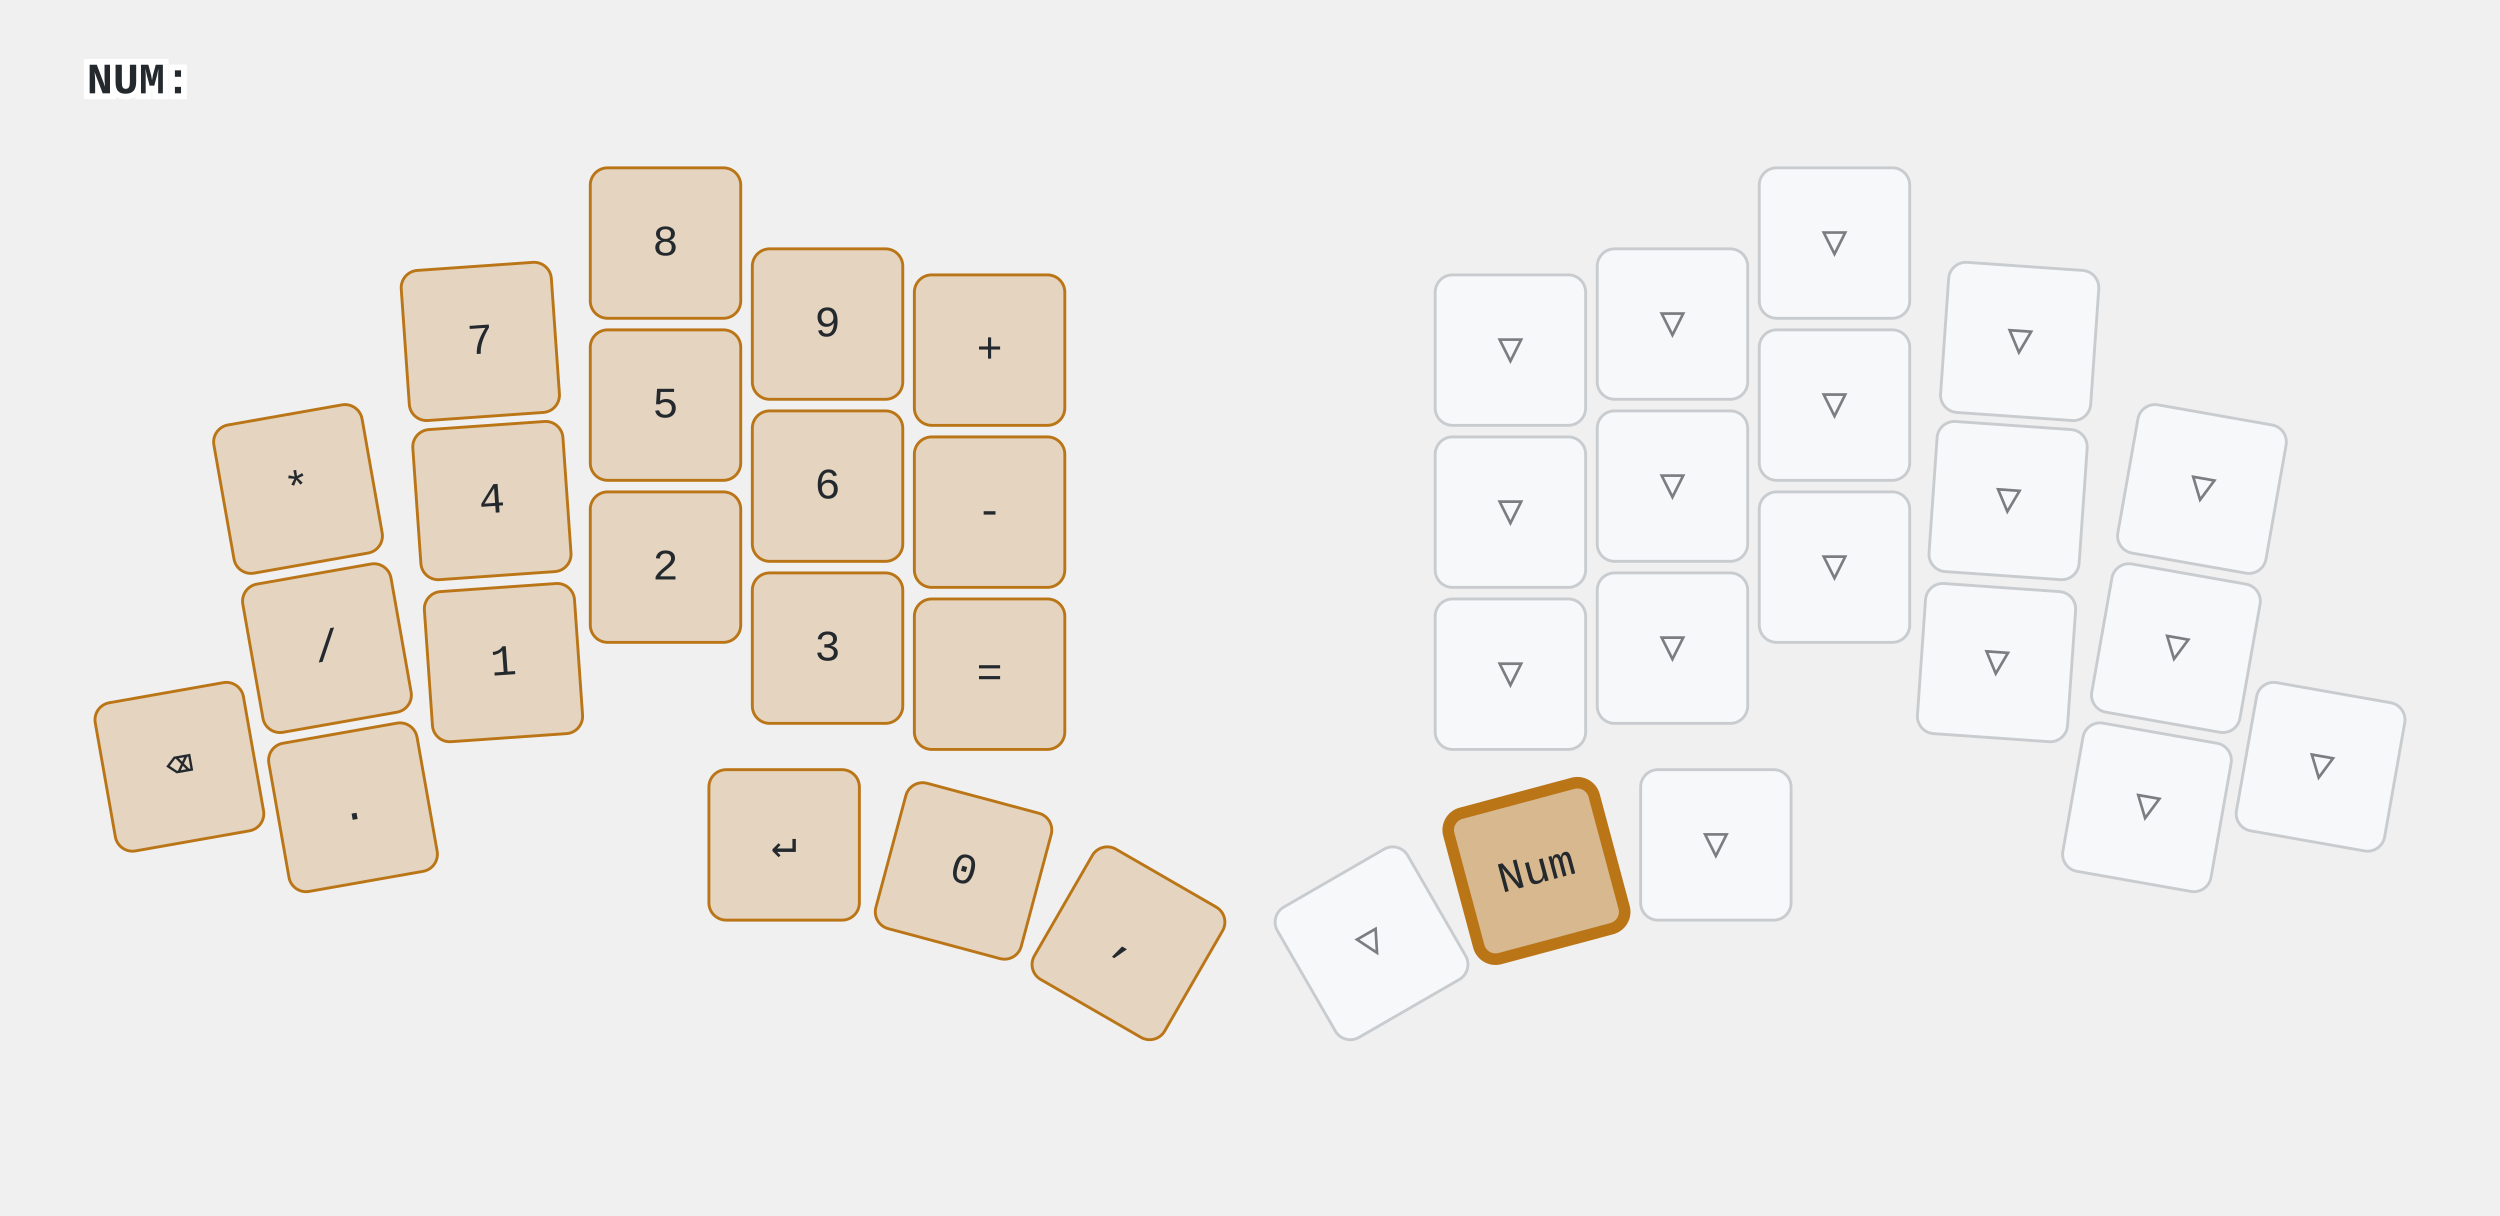
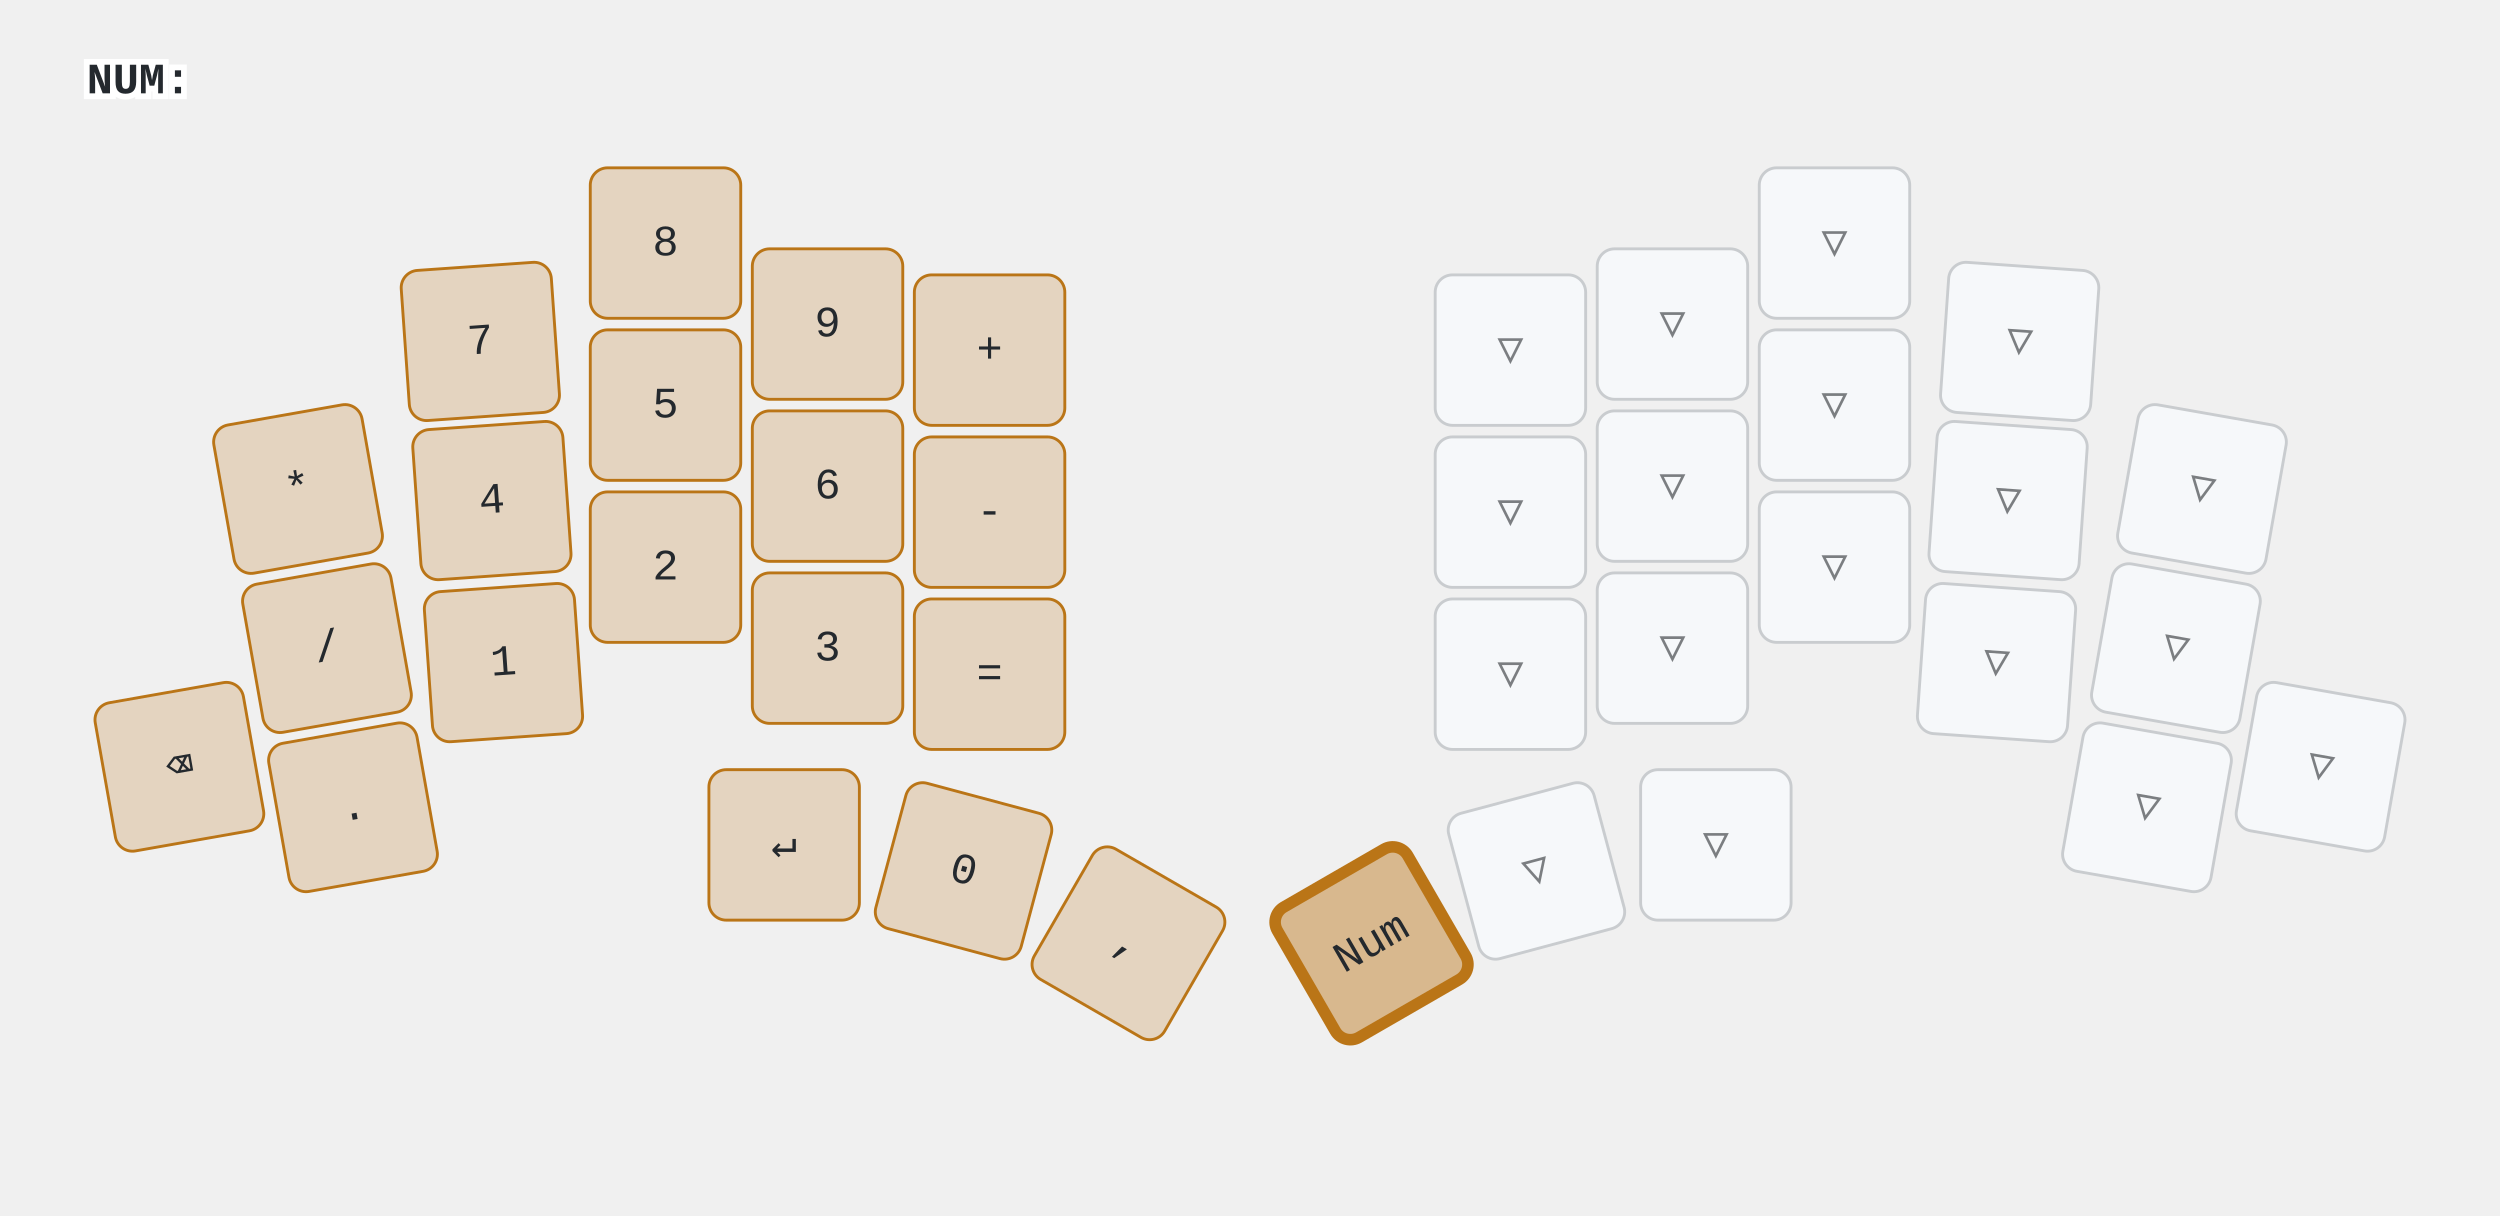
<svg xmlns="http://www.w3.org/2000/svg" width="1728" height="840" viewBox="0 0 864 420" class="keymap">
  <style>/* inherit to force styles through use tags */
svg path {
    fill: inherit;
}

/* font and background color specifications */
svg.keymap {
    font-family: SFMono-Regular,Consolas,Liberation Mono,Menlo,monospace;
    font-size: 14px;
    font-kerning: normal;
    text-rendering: optimizeLegibility;
    fill: #24292e;
}

/* default key styling */
rect.key {
    fill: #f6f8fa;
}

rect.key, rect.combo {
    stroke: #c9cccf;
    stroke-width: 1;
}

/* default key side styling, only used is draw_key_sides is set */
rect.side {
    filter: brightness(90%);
}

/* color accent for combo boxes */
rect.combo, rect.combo-separate {
    fill: #cdf;
}

/* color accent for held keys */
rect.held, rect.combo.held {
    fill: #fdd;
}

/* color accent for ghost (optional) keys */
rect.ghost, rect.combo.ghost {
    stroke-dasharray: 4, 4;
    stroke-width: 2;
}

text {
    text-anchor: middle;
    dominant-baseline: middle;
}

/* styling for layer labels */
text.label {
    font-weight: bold;
    text-anchor: start;
    stroke: white;
    stroke-width: 4;
    paint-order: stroke;
}

/* styling for optional footer */
text.footer {
    text-anchor: end;
    dominant-baseline: auto;
    stroke: white;
    stroke-width: 4;
    paint-order: stroke;
}

/* styling for combo tap, and key non-tap label text */
text.combo, text.hold, text.shifted, text.left, text.right {
    font-size: 11px;
}

text.hold {
    text-anchor: middle;
    dominant-baseline: auto;
}

text.shifted {
    text-anchor: middle;
    dominant-baseline: hanging;
}

text.left {
    text-anchor: start;
}

text.right {
    text-anchor: end;
}

text.layer-activator {
    text-decoration: underline;
}

/* styling for hold/shifted label text in combo box */
text.combo.hold, text.combo.shifted, text.combo.left, text.combo.right {
    font-size: 8px;
}

/* lighter symbol for transparent keys */
text.trans {
    fill: #7b7e81;
}

/* styling for combo dendrons */
path.combo {
    stroke-width: 1;
    stroke: gray;
    fill: none;
}

/* Start Tabler Icons Cleanup */
/* cannot use height/width with glyphs */
.icon-tabler &gt; path {
    fill: inherit;
    stroke: inherit;
    stroke-width: 2;
}
/* hide tabler's default box */
.icon-tabler &gt; path[stroke="none"][fill="none"] {
    visibility: hidden;
}
/* End Tabler Icons Cleanup */

@media (prefers-color-scheme: dark) {
svg.keymap { fill: #d1d6db; }
rect.key { fill: #3f4750; }
rect.key, rect.combo { stroke: #60666c; }
rect.combo, rect.combo-separate { fill: #1f3d7a; }
rect.held, rect.combo.held { fill: #854747; }
text.label, text.footer { stroke: black; }
text.trans { fill: #7e8184; }
path.combo { stroke: #7f7f7f; }

}

rect.key { stroke-width: 1; }
text { font-size: 15px; }
text.hold, text.shifted { font-size: 10px; }
rect.combo { fill: #7F77DD; fill-opacity: .35; stroke: #7F77DD; }

.layer-NAV rect.key.lay { fill: #378ADD; fill-opacity: .22; stroke: #378ADD; }
rect.key.trig-NAV { fill: #378ADD; fill-opacity: .45; stroke: #378ADD; }
rect.key.held.trig-NAV { stroke-width: 4; }

.layer-SYM rect.key.lay { fill: #1D9E75; fill-opacity: .22; stroke: #1D9E75; }
rect.key.trig-SYM { fill: #1D9E75; fill-opacity: .45; stroke: #1D9E75; }
rect.key.held.trig-SYM { stroke-width: 4; }

.layer-NUM rect.key.lay { fill: #BA7517; fill-opacity: .22; stroke: #BA7517; }
rect.key.trig-NUM { fill: #BA7517; fill-opacity: .45; stroke: #BA7517; }
rect.key.held.trig-NUM { stroke-width: 4; }

.layer-MOUSE rect.key.lay { fill: #D4537E; fill-opacity: .22; stroke: #D4537E; }
rect.key.trig-MOUSE { fill: #D4537E; fill-opacity: .45; stroke: #D4537E; }
rect.key.held.trig-MOUSE { stroke-width: 4; }

.layer-SYS rect.key.lay { fill: #888780; fill-opacity: .22; stroke: #888780; }
rect.key.trig-SYS { fill: #888780; fill-opacity: .45; stroke: #888780; }
rect.key.held.trig-SYS { stroke-width: 4; }
</style>
  <g transform="translate(30, 0)" class="layer-NUM">
    <text x="0" y="28" class="label" id="NUM">NUM:</text>
    <g transform="translate(0, 56)">
      <g transform="translate(73, 113) rotate(-10.0)" class="key lay keypos-0">
        <rect rx="6" ry="6" x="-26" y="-26" width="52" height="52" class="key lay" />
        <text x="0" y="0" class="key lay tap">*</text>
      </g>
      <g transform="translate(136, 62) rotate(-4.0)" class="key lay keypos-1">
        <rect rx="6" ry="6" x="-26" y="-26" width="52" height="52" class="key lay" />
        <text x="0" y="0" class="key lay tap">7</text>
      </g>
      <g transform="translate(200, 28)" class="key lay keypos-2">
        <rect rx="6" ry="6" x="-26" y="-26" width="52" height="52" class="key lay" />
        <text x="0" y="0" class="key lay tap">8</text>
      </g>
      <g transform="translate(256, 56)" class="key lay keypos-3">
        <rect rx="6" ry="6" x="-26" y="-26" width="52" height="52" class="key lay" />
        <text x="0" y="0" class="key lay tap">9</text>
      </g>
      <g transform="translate(312, 65)" class="key lay keypos-4">
        <rect rx="6" ry="6" x="-26" y="-26" width="52" height="52" class="key lay" />
        <text x="0" y="0" class="key lay tap">+</text>
      </g>
      <g transform="translate(492, 65)" class="key trans keypos-5">
        <rect rx="6" ry="6" x="-26" y="-26" width="52" height="52" class="key trans" />
        <text x="0" y="0" class="key trans tap">▽</text>
      </g>
      <g transform="translate(548, 56)" class="key trans keypos-6">
        <rect rx="6" ry="6" x="-26" y="-26" width="52" height="52" class="key trans" />
        <text x="0" y="0" class="key trans tap">▽</text>
      </g>
      <g transform="translate(604, 28)" class="key trans keypos-7">
        <rect rx="6" ry="6" x="-26" y="-26" width="52" height="52" class="key trans" />
        <text x="0" y="0" class="key trans tap">▽</text>
      </g>
      <g transform="translate(668, 62) rotate(4.0)" class="key trans keypos-8">
        <rect rx="6" ry="6" x="-26" y="-26" width="52" height="52" class="key trans" />
        <text x="0" y="0" class="key trans tap">▽</text>
      </g>
      <g transform="translate(731, 113) rotate(10.0)" class="key trans keypos-9">
        <rect rx="6" ry="6" x="-26" y="-26" width="52" height="52" class="key trans" />
        <text x="0" y="0" class="key trans tap">▽</text>
      </g>
      <g transform="translate(83, 168) rotate(-10.0)" class="key lay keypos-10">
        <rect rx="6" ry="6" x="-26" y="-26" width="52" height="52" class="key lay" />
        <text x="0" y="0" class="key lay tap">/</text>
      </g>
      <g transform="translate(140, 117) rotate(-4.0)" class="key lay keypos-11">
        <rect rx="6" ry="6" x="-26" y="-26" width="52" height="52" class="key lay" />
        <text x="0" y="0" class="key lay tap">4</text>
      </g>
      <g transform="translate(200, 84)" class="key lay keypos-12">
        <rect rx="6" ry="6" x="-26" y="-26" width="52" height="52" class="key lay" />
        <text x="0" y="0" class="key lay tap">5</text>
      </g>
      <g transform="translate(256, 112)" class="key lay keypos-13">
        <rect rx="6" ry="6" x="-26" y="-26" width="52" height="52" class="key lay" />
        <text x="0" y="0" class="key lay tap">6</text>
      </g>
      <g transform="translate(312, 121)" class="key lay keypos-14">
        <rect rx="6" ry="6" x="-26" y="-26" width="52" height="52" class="key lay" />
        <text x="0" y="0" class="key lay tap">-</text>
      </g>
      <g transform="translate(492, 121)" class="key trans keypos-15">
        <rect rx="6" ry="6" x="-26" y="-26" width="52" height="52" class="key trans" />
        <text x="0" y="0" class="key trans tap">▽</text>
      </g>
      <g transform="translate(548, 112)" class="key trans keypos-16">
        <rect rx="6" ry="6" x="-26" y="-26" width="52" height="52" class="key trans" />
        <text x="0" y="0" class="key trans tap">▽</text>
      </g>
      <g transform="translate(604, 84)" class="key trans keypos-17">
        <rect rx="6" ry="6" x="-26" y="-26" width="52" height="52" class="key trans" />
        <text x="0" y="0" class="key trans tap">▽</text>
      </g>
      <g transform="translate(664, 117) rotate(4.0)" class="key trans keypos-18">
        <rect rx="6" ry="6" x="-26" y="-26" width="52" height="52" class="key trans" />
        <text x="0" y="0" class="key trans tap">▽</text>
      </g>
      <g transform="translate(722, 168) rotate(10.0)" class="key trans keypos-19">
        <rect rx="6" ry="6" x="-26" y="-26" width="52" height="52" class="key trans" />
        <text x="0" y="0" class="key trans tap">▽</text>
      </g>
      <g transform="translate(32, 209) rotate(-10.0)" class="key lay keypos-20">
        <rect rx="6" ry="6" x="-26" y="-26" width="52" height="52" class="key lay" />
        <text x="0" y="0" class="key lay tap">⌫</text>
      </g>
      <g transform="translate(92, 223) rotate(-10.0)" class="key lay keypos-21">
        <rect rx="6" ry="6" x="-26" y="-26" width="52" height="52" class="key lay" />
        <text x="0" y="0" class="key lay tap">.</text>
      </g>
      <g transform="translate(144, 173) rotate(-4.0)" class="key lay keypos-22">
        <rect rx="6" ry="6" x="-26" y="-26" width="52" height="52" class="key lay" />
        <text x="0" y="0" class="key lay tap">1</text>
      </g>
      <g transform="translate(200, 140)" class="key lay keypos-23">
        <rect rx="6" ry="6" x="-26" y="-26" width="52" height="52" class="key lay" />
        <text x="0" y="0" class="key lay tap">2</text>
      </g>
      <g transform="translate(256, 168)" class="key lay keypos-24">
        <rect rx="6" ry="6" x="-26" y="-26" width="52" height="52" class="key lay" />
        <text x="0" y="0" class="key lay tap">3</text>
      </g>
      <g transform="translate(312, 177)" class="key lay keypos-25">
        <rect rx="6" ry="6" x="-26" y="-26" width="52" height="52" class="key lay" />
        <text x="0" y="0" class="key lay tap">=</text>
      </g>
      <g transform="translate(492, 177)" class="key trans keypos-26">
        <rect rx="6" ry="6" x="-26" y="-26" width="52" height="52" class="key trans" />
        <text x="0" y="0" class="key trans tap">▽</text>
      </g>
      <g transform="translate(548, 168)" class="key trans keypos-27">
        <rect rx="6" ry="6" x="-26" y="-26" width="52" height="52" class="key trans" />
        <text x="0" y="0" class="key trans tap">▽</text>
      </g>
      <g transform="translate(604, 140)" class="key trans keypos-28">
        <rect rx="6" ry="6" x="-26" y="-26" width="52" height="52" class="key trans" />
        <text x="0" y="0" class="key trans tap">▽</text>
      </g>
      <g transform="translate(660, 173) rotate(4.0)" class="key trans keypos-29">
        <rect rx="6" ry="6" x="-26" y="-26" width="52" height="52" class="key trans" />
        <text x="0" y="0" class="key trans tap">▽</text>
      </g>
      <g transform="translate(712, 223) rotate(10.0)" class="key trans keypos-30">
        <rect rx="6" ry="6" x="-26" y="-26" width="52" height="52" class="key trans" />
        <text x="0" y="0" class="key trans tap">▽</text>
      </g>
      <g transform="translate(772, 209) rotate(10.0)" class="key trans keypos-31">
        <rect rx="6" ry="6" x="-26" y="-26" width="52" height="52" class="key trans" />
        <text x="0" y="0" class="key trans tap">▽</text>
      </g>
      <g transform="translate(241, 236)" class="key lay keypos-32">
        <rect rx="6" ry="6" x="-26" y="-26" width="52" height="52" class="key lay" />
        <text x="0" y="0" class="key lay tap">↵</text>
      </g>
      <g transform="translate(303, 245) rotate(15.0)" class="key lay keypos-33">
        <rect rx="6" ry="6" x="-26" y="-26" width="52" height="52" class="key lay" />
        <text x="0" y="0" class="key lay tap">0</text>
      </g>
      <g transform="translate(360, 270) rotate(30.0)" class="key lay keypos-34">
        <rect rx="6" ry="6" x="-26" y="-26" width="52" height="52" class="key lay" />
        <text x="0" y="0" class="key lay tap">,</text>
      </g>
-       <g transform="translate(444, 270) rotate(-30.0)" class="key trans keypos-35">
-         <rect rx="6" ry="6" x="-26" y="-26" width="52" height="52" class="key trans" />
-         <text x="0" y="0" class="key trans tap">▽</text>
-       </g>
-       <g transform="translate(501, 245) rotate(-15.0)" class="key held trig-NUM keypos-36">
+       <g transform="translate(444, 270) rotate(-30.0)" class="key held trig-NUM keypos-35">
        <rect rx="6" ry="6" x="-26" y="-26" width="52" height="52" class="key held trig-NUM" />
        <text x="0" y="0" class="key held trig-NUM tap">Num</text>
+       </g>
+       <g transform="translate(501, 245) rotate(-15.0)" class="key trans keypos-36">
+         <rect rx="6" ry="6" x="-26" y="-26" width="52" height="52" class="key trans" />
+         <text x="0" y="0" class="key trans tap">▽</text>
      </g>
      <g transform="translate(563, 236)" class="key trans keypos-37">
        <rect rx="6" ry="6" x="-26" y="-26" width="52" height="52" class="key trans" />
        <text x="0" y="0" class="key trans tap">▽</text>
      </g>
    </g>
  </g>
</svg>
